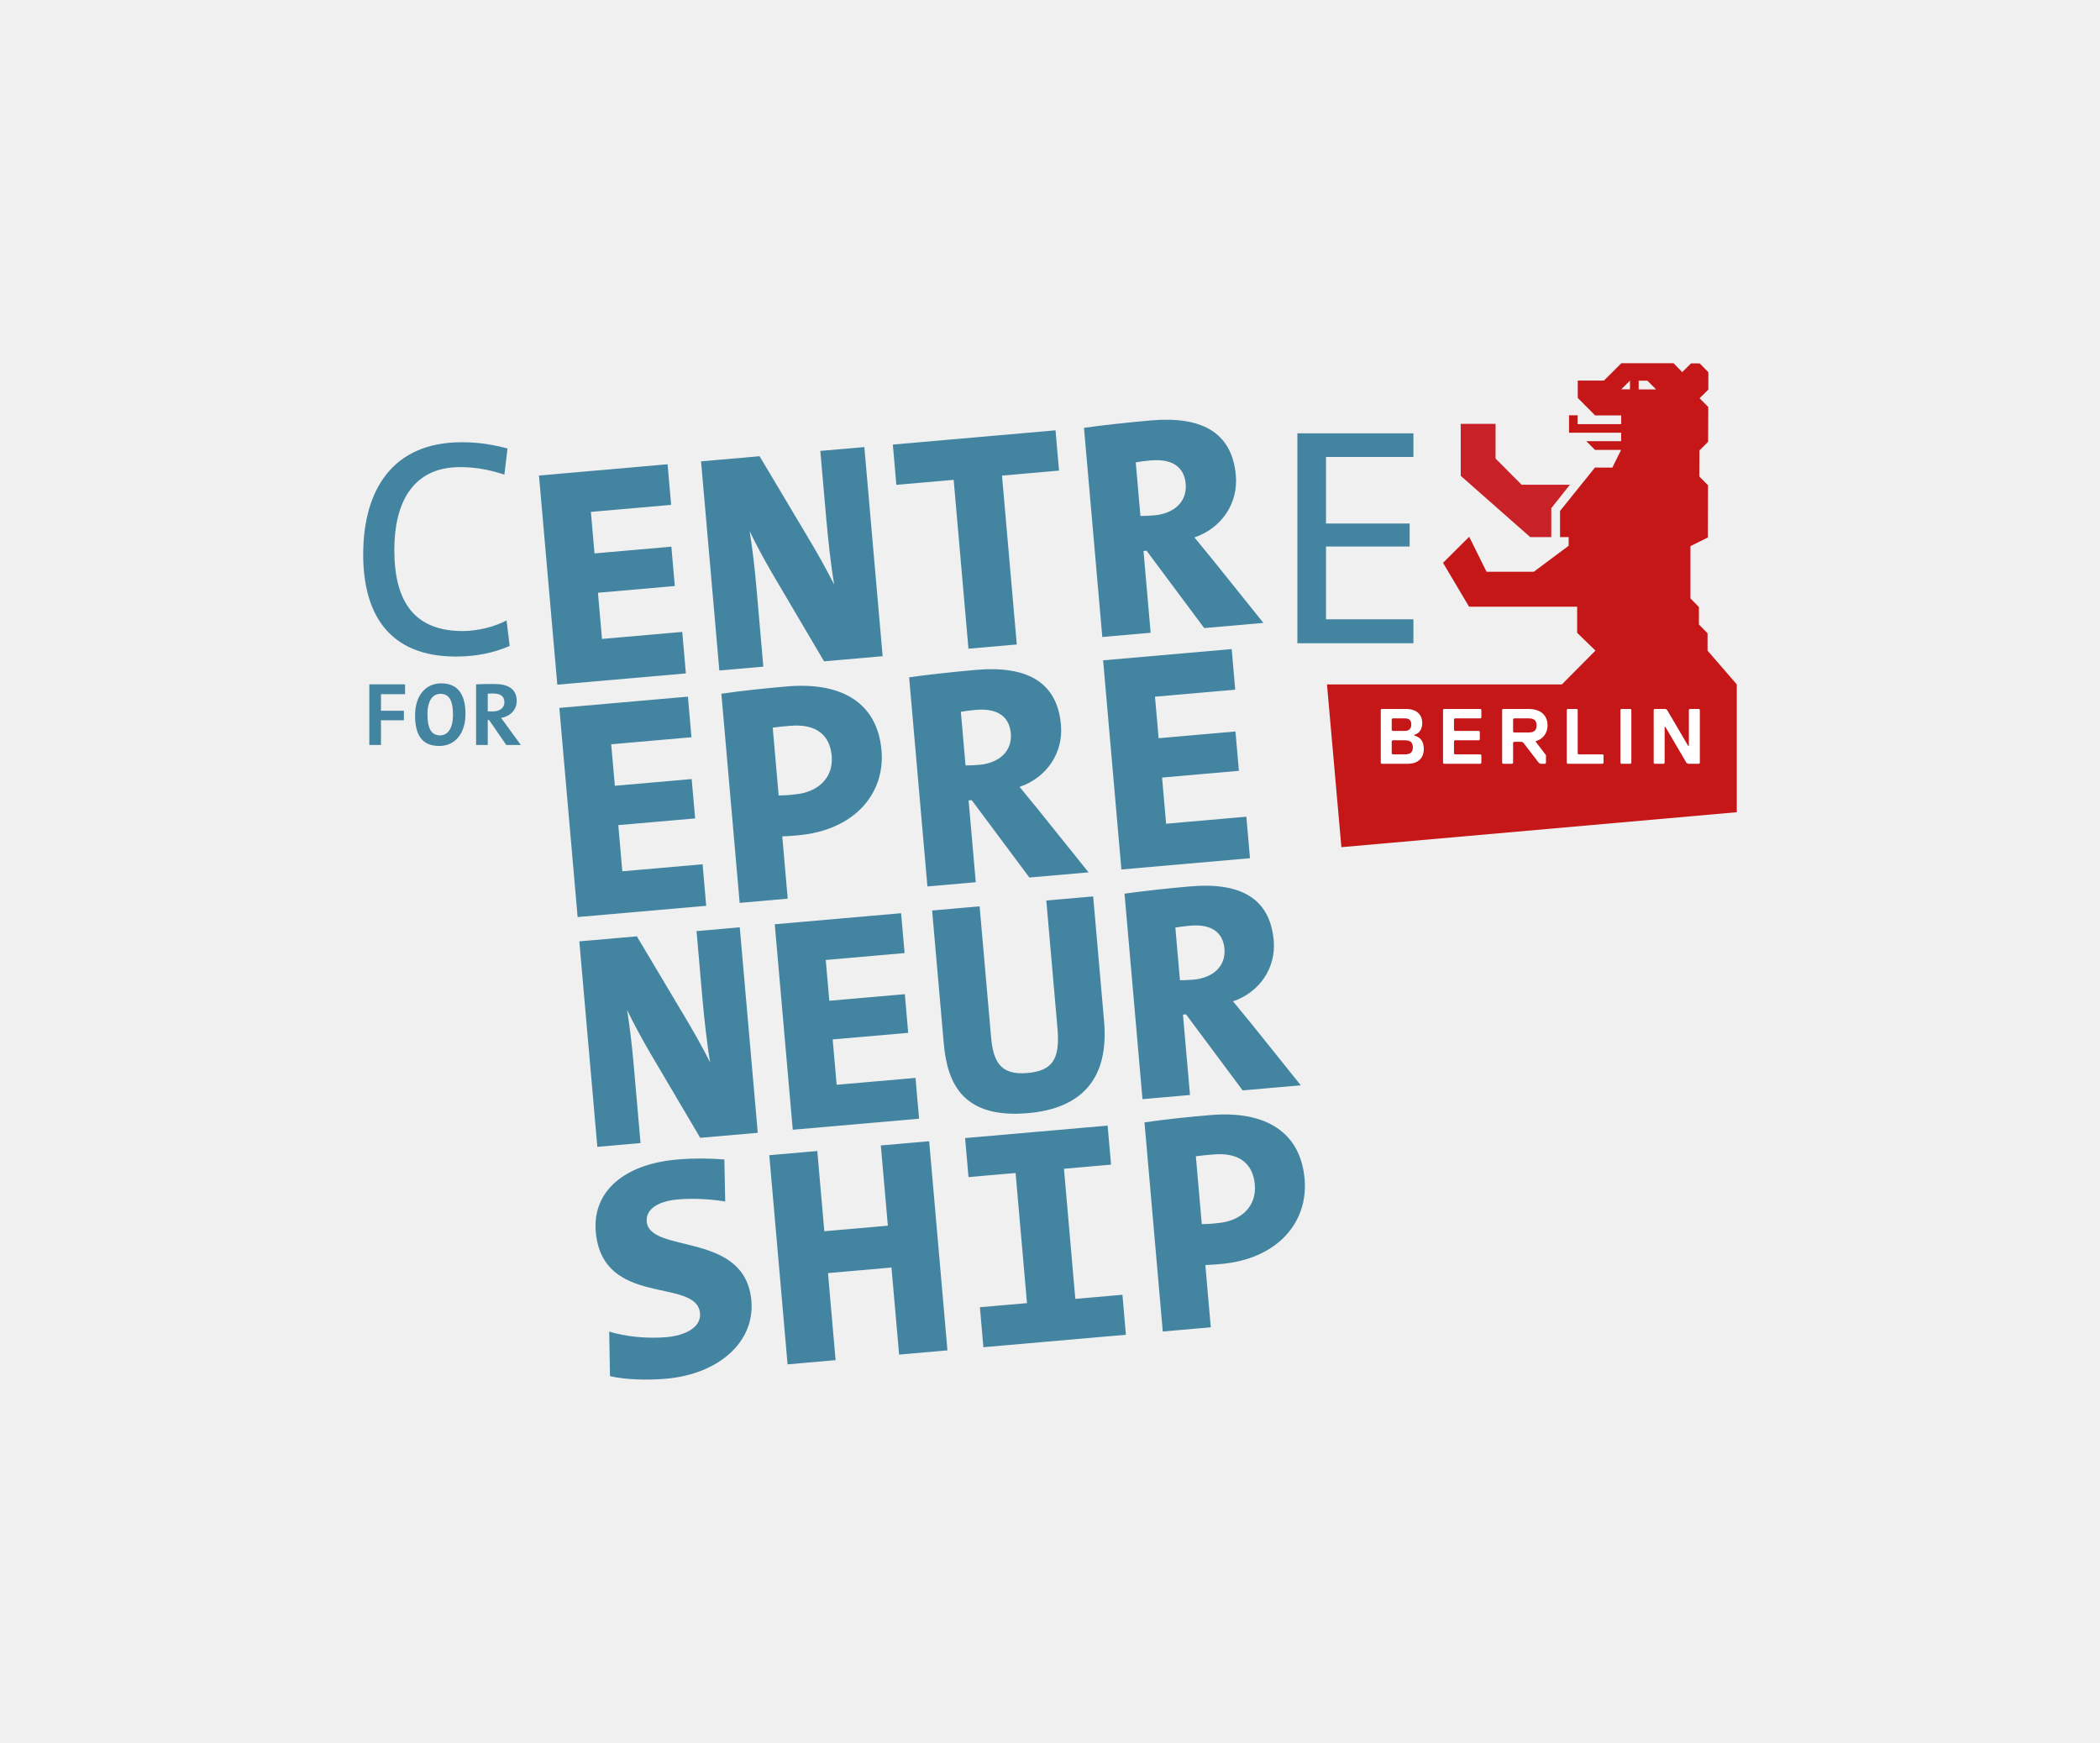
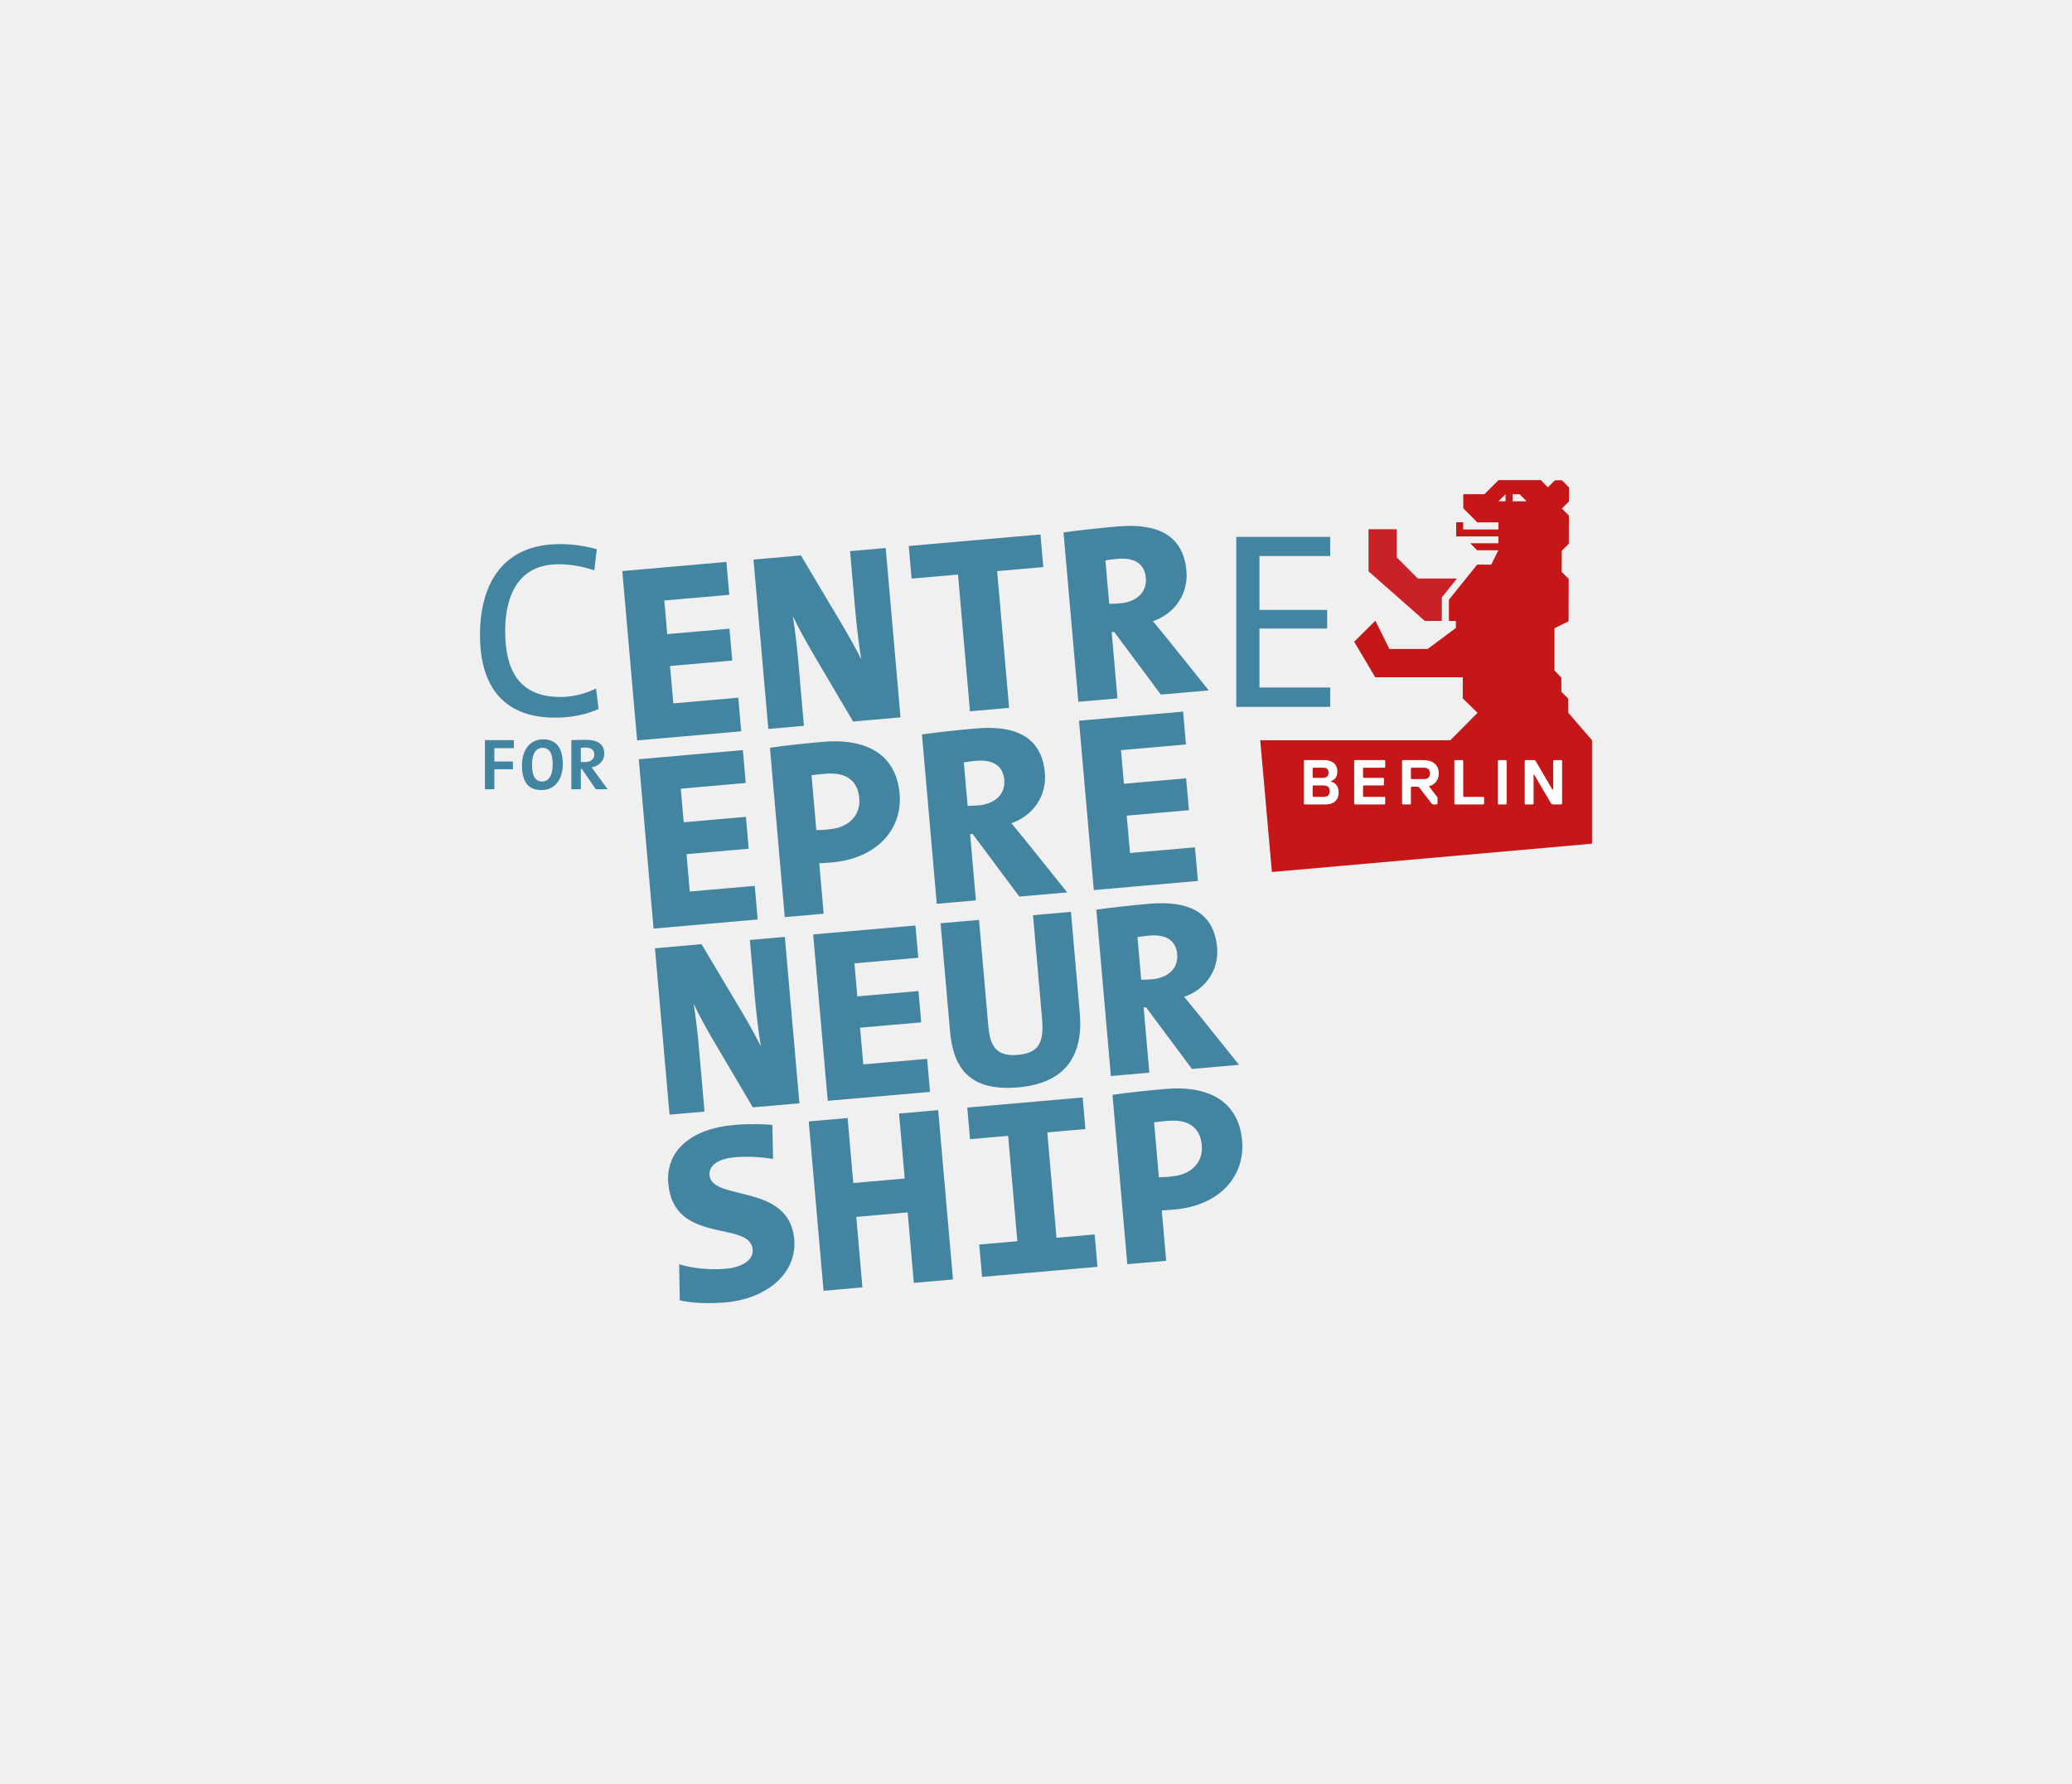
- <svg xmlns="http://www.w3.org/2000/svg" width="120.496" height="100" id="svg17178" version="1.1">
-   <defs id="defs17180" />
-   <g id="layer1" transform="translate(-531.1806,-673.791)">
-     <g id="g17388">
-       <g id="g17221" transform="matrix(0.02260194,0,0,-0.02260194,552.0206,752.9505)">
-         <path d="m 3016.16,2138.89 0,73.36 47.28,59.48 -122.61,0 -66.17,66.54 0.05,88.03 -88.46,0 0.09,-132.01 176.21,-155.4 53.61,0" style="fill:#c82128;fill-opacity:1;fill-rule:nonzero;stroke:none" id="path3016" />
-         <path d="m 3215.99,2536.03 -0.07,-22.08 -22.12,0.04 22.19,22.04 0,0 z m 22.02,-0.08 22.13,0 22.03,-22.2 -44.16,0 0.06,22.2 -0.06,0 z m 174.83,-685.31 0,44.11 -21.87,22.21 0,44.25 -21.54,22.08 0,132.59 44.23,21.96 0.34,132.55 -21.98,22.15 0.23,66.34 22.1,21.95 0.33,88.24 -22.02,22.25 22.23,21.98 0,44.23 -22,22.19 -22.09,0.09 -22.13,-22.16 -22.15,22.64 -132.39,0 -44.3,-44.14 -66.4,0 0,-44.02 44.04,-44.4 66.16,0 -0.05,-22.14 -110.49,0 0.06,22.44 -21.94,0 0,-44.23 132.36,0 -0.04,-21.48 -88.44,0 22.04,-22.11 66.27,0 -22.26,-45.02 -44.11,0.16 -88.63,-110.12 0,-66.34 21.86,0 0,-22.07 -88.56,-66.05 -119.88,0 -44.08,88.82 -66.4,-66.05 66.04,-111.39 274.43,0 0,-66.33 46.48,-45.12 -85.28,-85.93 -596.26,0 36.55,-413.14 1003.83,88.77 0,324.37 -74.29,85.87 0,0" style="fill:#c51618;fill-opacity:1;fill-rule:nonzero;stroke:none" id="path3018" />
-         <path d="m 2263.54,495.16 c 4.95,-56.609 -36.24,-92.699 -92.9,-97.68 -14.04,-2.058 -30.64,-2.648 -41.76,-2.871 l -15.04,172.282 c 12.51,1.879 30.57,3.468 43.98,4.621 69.96,6.129 101.37,-26.762 105.72,-76.352 l 0,0 z m 126.35,14.238 c -10.22,117.211 -96.85,174.614 -240.8,162 -54.29,-4.738 -113.99,-10.75 -165.65,-18.429 l 46.45,-530.91 121.87,10.64 -13.81,158.082 c 13.41,0.41 25.27,1.399 39.41,2.649 143.96,12.652 222.17,105.84 212.53,215.968 l 0,0 z m -733.68,15.102 28.94,-330.41 -119.52,-10.379 8.83,-101.539 361.81,31.637 -8.8,101.511 -119.63,-10.441 -28.84,330.332 119.51,10.48 -8.66,99.071 -361.82,-31.641 8.66,-99.082 119.52,10.461 0,0 z M 1483.23,74.211 1436.8,605.121 l -122.71,-10.73 17.83,-203.7 -161.3,-14.109 -17.81,203.719 -121.89,-10.672 46.44,-530.949 121.88,10.719 -19.29,220.954 161.2,14.128 19.37,-221.039 122.71,10.77 0,0 z M 985.469,200.281 c -15.61,177.739 -258.399,117.66 -265.684,201.02 -2.613,29.937 26.41,51.5 79.879,56.148 41.684,3.699 88.856,-0.14 119.352,-5.379 l -2.129,106.762 c -31.965,2.789 -78.074,3.539 -120.504,-0.23 C 664.211,547.082 581.391,478.801 590.469,374.988 607.465,181.5 847.074,260.289 855.078,168.238 858.262,132.02 816.422,111.762 770.063,107.73 719.707,103.34 663.711,109.469 624.551,121.879 L 626.516,8.762 C 666.156,-0.48 720.934,-1.961 768.918,2.219 902.66,13.91 994.625,95.66 985.469,200.281 l 0,0" style="fill:#4384a1;fill-opacity:1;fill-rule:nonzero;stroke:none" id="path3020" />
-         <path d="m 2186.43,1093.79 c 3.84,-44.01 -28.61,-74.11 -78.82,-78.47 -12.32,-1.11 -27.87,-1.67 -34.15,-1.47 l -11.69,133.73 c 6.95,1.34 24.6,3.69 36.95,4.74 55.66,4.89 84.04,-17.58 87.71,-58.53 l 0,0 z m 193.83,-346.688 -126.72,157.949 c -14.88,18.148 -29.67,36.281 -45.37,55.16 67.28,23.051 109.46,84.379 103.32,154.679 -9.73,110.51 -89.24,147.96 -212.13,137.17 -63.43,-5.56 -122.79,-12.27 -166.61,-18.47 l 45.63,-521.641 120.58,10.539 -17.84,204.051 7.7,0.652 143.81,-193 147.63,12.911 0,0 z m -499.41,162.679 -27.7,316.849 -118.96,-10.37 28.31,-323.819 c 6.87,-78.062 -11.55,-108.461 -76.46,-114.152 -70.3,-6.168 -86.81,31.34 -92.21,92.41 l -28.93,330.761 -120.58,-10.59 29.59,-337.698 c 9.16,-104.34 50.93,-191 214.01,-176.711 135.23,11.789 205.78,86.508 192.93,233.32 l 0,0 z m -469.64,-247.461 -9.08,103.571 -200.19,-17.469 -10.06,115.137 191.69,16.722 -8.57,98.168 -191.7,-16.75 -9.07,103.571 200.19,17.5 -8.91,101.2 -320.69,-28.05 45.7,-521.639 320.69,28.039 0,0 z M 1001.66,626.531 955.961,1148.16 846.25,1138.52 861.211,966.988 C 865.547,917.551 873.066,849.66 880.824,805.141 861.133,843.98 837.094,887 811.594,929.16 l -116.824,196.12 -146.079,-12.77 45.7,-521.619 109.703,9.589 -17.414,198.622 c -4.336,49.457 -10.387,101.109 -16.84,139.457 16.191,-33.61 35.723,-70.059 58.613,-109.309 l 127.129,-215.469 146.078,12.75 0,0" style="fill:#4384a1;fill-opacity:1;fill-rule:nonzero;stroke:none" id="path3022" />
-         <path d="m 2251.25,1323.59 -9.22,105.37 -203.72,-17.83 -10.23,117.23 195.06,17.09 -8.75,99.89 -195.05,-17.09 -9.25,105.38 203.71,17.83 -8.99,103.08 -326.4,-28.57 46.43,-530.96 326.41,28.58 0,0 z m -607.14,317.02 c 3.92,-44.81 -29.03,-75.46 -80.2,-79.95 -12.59,-1.07 -28.37,-1.68 -34.74,-1.48 l -11.93,136.12 c 7.03,1.38 25.01,3.75 37.68,4.89 56.57,4.91 85.52,-17.9 89.19,-59.58 l 0,0 z m 197.34,-352.92 -129,160.72 c -15.12,18.53 -30.16,37.04 -46.1,56.25 68.42,23.37 111.33,85.84 105.04,157.37 -9.8,112.47 -90.82,150.56 -215.9,139.66 -64.49,-5.68 -124.91,-12.56 -169.54,-18.8 l 46.43,-530.95 122.71,10.74 -18.15,207.64 7.85,0.74 146.41,-196.47 150.25,13.1 0,0 z m -652.02,295.69 c 4.91,-56.65 -36.3,-92.71 -92.95,-97.69 -14.06,-2.04 -30.65,-2.69 -41.76,-2.85 l -15.06,172.23 c 12.51,1.89 30.57,3.52 43.99,4.66 69.98,6.13 101.44,-26.81 105.78,-76.35 l 0,0 z m 126.38,14.22 c -10.3,117.23 -96.95,174.62 -240.91,162.03 -54.28,-4.74 -113.955,-10.79 -165.627,-18.48 l 46.434,-530.94 121.973,10.7 -13.82,158.11 c 13.41,0.4 25.19,1.38 39.33,2.65 143.95,12.63 222.26,105.82 212.62,215.93 l 0,0 z m -445.029,-394.8 -9.164,105.42 -203.785,-17.83 -10.219,117.19 195.039,17.05 -8.75,99.89 -195.047,-17 -9.238,105.37 203.723,17.82 -8.992,103.05 -326.422,-28.58 46.433,-530.95 326.422,28.57 0,0" style="fill:#4384a1;fill-opacity:1;fill-rule:nonzero;stroke:none" id="path3024" />
-         <path d="m 2088.08,2273.86 c 3.92,-44.8 -29.1,-75.45 -80.27,-79.86 -12.59,-1.15 -28.38,-1.73 -34.67,-1.47 l -11.92,136.07 c 6.94,1.42 25.01,3.79 37.59,4.85 56.65,4.99 85.6,-17.86 89.27,-59.59 l 0,0 z M 2285.35,1921 2156.36,2081.71 c -15.07,18.48 -30.17,37.03 -46.12,56.24 68.51,23.38 111.34,85.79 105.13,157.41 -9.89,112.48 -90.83,150.57 -215.9,139.62 -64.49,-5.63 -124.9,-12.5 -169.63,-18.8 l 46.52,-530.95 122.7,10.75 -18.15,207.64 7.85,0.65 146.33,-196.43 150.26,13.16 0,0 z m -518.85,386.62 -8.93,102.23 -412.99,-36.13 8.92,-102.22 145.51,12.66 37.52,-428.64 122.7,10.7 -37.52,428.73 144.79,12.67 0,0 z m -447.83,-471.15 -46.43,530.91 -111.76,-9.77 15.29,-174.61 c 4.43,-50.36 12.02,-119.43 19.95,-164.72 -20.11,39.49 -44.55,83.29 -70.47,126.22 l -118.93,199.63 -148.621,-13.04 46.434,-530.91 111.667,9.75 -17.659,202.18 c -4.418,50.32 -10.629,102.87 -17.168,141.95 16.433,-34.26 36.377,-71.33 59.677,-111.26 l 129.33,-219.37 148.69,13.04 0,0 z m -499.482,-43.74 -9.239,105.38 -203.703,-17.82 -10.305,117.22 195.133,17.09 -8.746,99.9 -195.14,-17.09 -9.145,105.41 203.711,17.82 -8.996,103.05 -326.492,-28.57 46.511,-530.91 326.411,28.52 0,0" style="fill:#4384a1;fill-opacity:1;fill-rule:nonzero;stroke:none" id="path3026" />
-         <path d="m 371.863,1862.46 -7.922,64.75 c -30.003,-15.82 -72.593,-26.89 -111.347,-26.89 -123.102,0 -173.621,75.04 -173.621,206.08 0,116.86 44.957,210.05 166.515,210.05 40.309,0 73.496,-6.29 112.985,-18.97 l 7.843,66.34 c -36.3,9.49 -71.863,15.82 -116.089,15.82 C 73.406,2379.64 0,2257.26 0,2094.54 c 0,-150 64.75,-258.97 235.273,-258.97 54.438,0 97.934,10.3 136.59,26.89 l 0,0" style="fill:#4384a1;fill-opacity:1;fill-rule:nonzero;stroke:none" id="path3028" />
-         <path d="m 2666.13,1869.33 0,60.79 -221.86,0 0,184.78 212.37,0 0,58.37 -212.37,0 0,169.01 221.86,0 0,60 -294.54,0 0,-532.95 294.54,0 0,0" style="fill:#4384a1;fill-opacity:1;fill-rule:nonzero;stroke:none" id="path3030" />
-         <path d="m 358.473,1719.64 c 0,-14.38 -11.856,-23.44 -29.688,-23.44 -4.574,0 -10.543,0.24 -12.586,0.4 l 0,44.55 c 3.031,0.4 9.156,0.66 13.485,0.66 18.972,0 28.789,-7.28 28.789,-22.17 l 0,0 z m 41.683,-108.55 -37.605,51.75 c -3.84,5.23 -8.176,11.2 -12.59,16.93 22.644,3.59 39.727,20.05 39.727,42.86 0,31.43 -22.801,43.3 -56.817,43.3 -17.984,0 -34.164,-0.22 -46.266,-0.9 l 0,-153.94 29.594,0 0,63.6 3.196,0 43.808,-63.6 36.953,0 0,0 z m -172.242,76.85 c 0,-36.96 -14.547,-52.49 -32.781,-52.49 -24.445,0 -31.965,21.25 -31.965,53.88 0,34.65 13.656,51.58 32.863,51.58 23.215,0 31.883,-18.71 31.883,-52.97 l 0,0 z m 31.719,2.28 c 0,52.73 -22.32,77.33 -61.559,77.33 -39.242,0 -66.379,-30.56 -66.379,-81.41 0,-47.7 16.192,-77.58 61.301,-77.58 39.746,0 66.637,30.82 66.637,81.66 l 0,0 z m -153.36,49.79 0,25.02 -90.746,0 0,-153.94 29.605,0 0,62.7 58.203,0 0,24.19 -58.203,0 0,42.03 61.14,0 0,0" style="fill:#4384a1;fill-opacity:1;fill-rule:nonzero;stroke:none" id="path3032" />
-         <path d="m 2644.83,1622.99 -31.77,0 -2,-2.01 0,-31.75 2,-2.01 31.77,0 c 13.9,0 19.87,5.98 19.87,17.86 0,11.94 -5.97,17.91 -19.87,17.91 l 0,0 z m 0,55.58 -31.77,0 -2,-1.96 0,-27.79 2,-2.01 31.77,0 c 11.93,0 15.89,7.93 15.89,15.91 0,9.93 -3.96,15.85 -15.89,15.85 l 0,0 z m 7.97,-115.18 -67.57,0 -1.96,2 0,135.05 1.96,2.01 63.56,0 c 19.87,0 39.75,-9.93 39.75,-35.76 0,-13.9 -5.99,-25.85 -19.88,-29.81 l 0,-2 c 15.89,-3.97 23.84,-15.86 23.84,-33.77 0,-27.78 -19.87,-37.72 -39.7,-37.72 l 0,0" style="fill:#ffffff;fill-opacity:1;fill-rule:nonzero;stroke:none" id="path3034" />
-         <path d="m 2836.64,1563.39 -93.33,0 -1.97,2 0,135.05 1.97,2.01 93.33,0 2.01,-2.01 0,-19.87 -2.01,-2 -65.51,0 -2,-1.96 0,-27.79 2,-2.01 61.56,0 1.99,-2 0,-19.87 -1.99,-1.95 -61.56,0 -2,-2.01 0,-31.75 2,-2.01 65.51,0 2.01,-1.95 0,-19.88 -2.01,-2 0,0" style="fill:#ffffff;fill-opacity:1;fill-rule:nonzero;stroke:none" id="path3036" />
-         <path d="m 2958.95,1678.57 -37.72,0 -2.03,-1.96 0,-31.8 2.03,-1.96 37.72,0 c 11.88,0 19.86,3.96 19.86,17.86 0,13.9 -7.98,17.86 -19.86,17.86 l 0,0 z m 17.86,-57.59 0,-1.96 25.83,-33.75 0,-19.88 -2.01,-2 -11.9,0 -3.96,2 -39.72,51.63 -3.98,2 -19.84,0 -2.03,-2 0,-51.63 -1.98,-2 -23.83,0 -1.97,2 0,135.05 1.97,2.01 65.56,0 c 27.79,0 47.66,-13.94 47.66,-41.74 0,-21.82 -13.89,-35.77 -29.8,-39.73 l 0,0" style="fill:#ffffff;fill-opacity:1;fill-rule:nonzero;stroke:none" id="path3038" />
-         <path d="m 3146.8,1563.39 -89.38,0 -1.97,2 0,135.05 1.97,2.01 23.83,0 1.99,-2.01 0,-111.21 2,-2.01 61.56,0 1.99,-1.95 0,-19.88 -1.99,-2 0,0" style="fill:#ffffff;fill-opacity:1;fill-rule:nonzero;stroke:none" id="path3040" />
-         <path d="m 3217.42,1563.39 -23.84,0 -1.94,2 0,135.05 1.94,2.01 23.84,0 2.01,-2.01 0,-135.05 -2.01,-2 0,0" style="fill:#ffffff;fill-opacity:1;fill-rule:nonzero;stroke:none" id="path3042" />
-         <path d="m 3278.08,1702.45 27.84,0 3.98,-2.01 53.6,-91.35 1.97,0 0,91.35 2.01,2.01 23.83,0 1.99,-2.01 0,-135.05 -1.99,-2 -27.81,0 -3.97,2 -53.61,91.36 -2.01,0 0,-91.36 -2,-2 -23.83,0 -1.95,2 0,135.05 1.95,2.01 0,0" style="fill:#ffffff;fill-opacity:1;fill-rule:nonzero;stroke:none" id="path3044" />
-       </g>
-       <rect transform="translate(531.1806,673.791)" y="0" x="0" height="100" width="120.496" id="rect17383" style="color:#000000;fill:none;fill-opacity:1;fill-rule:nonzero;stroke:none;stroke-width:7;marker:none;visibility:visible;display:inline;overflow:visible;enable-background:accumulate" />
+ <svg xmlns="http://www.w3.org/2000/svg" width="151.087" height="130" id="svg13811" version="1.1">
+   <defs id="defs13813" />
+   <g id="layer1" transform="translate(24.11489,-250.2193)">
+     <g id="g17221-9" transform="matrix(0.0232532,0,0,-0.0232532,10.88511,345.2193)">
+       <path d="m 3016.16,2138.89 0,73.36 47.28,59.48 -122.61,0 -66.17,66.54 0.05,88.03 -88.46,0 0.09,-132.01 176.21,-155.4 53.61,0" style="fill:#c82128;fill-opacity:1;fill-rule:nonzero;stroke:none" id="path3016-2" />
+       <path d="m 3215.99,2536.03 -0.07,-22.08 -22.12,0.04 22.19,22.04 0,0 z m 22.02,-0.08 22.13,0 22.03,-22.2 -44.16,0 0.06,22.2 -0.06,0 z m 174.83,-685.31 0,44.11 -21.87,22.21 0,44.25 -21.54,22.08 0,132.59 44.23,21.96 0.34,132.55 -21.98,22.15 0.23,66.34 22.1,21.95 0.33,88.24 -22.02,22.25 22.23,21.98 0,44.23 -22,22.19 -22.09,0.09 -22.13,-22.16 -22.15,22.64 -132.39,0 -44.3,-44.14 -66.4,0 0,-44.02 44.04,-44.4 66.16,0 -0.05,-22.14 -110.49,0 0.06,22.44 -21.94,0 0,-44.23 132.36,0 -0.04,-21.48 -88.44,0 22.04,-22.11 66.27,0 -22.26,-45.02 -44.11,0.16 -88.63,-110.12 0,-66.34 21.86,0 0,-22.07 -88.56,-66.05 -119.88,0 -44.08,88.82 -66.4,-66.05 66.04,-111.39 274.43,0 0,-66.33 46.48,-45.12 -85.28,-85.93 -596.26,0 36.55,-413.14 1003.83,88.77 0,324.37 -74.29,85.87 0,0" style="fill:#c51618;fill-opacity:1;fill-rule:nonzero;stroke:none" id="path3018-5" />
+       <path d="m 2263.54,495.16 c 4.95,-56.609 -36.24,-92.699 -92.9,-97.68 -14.04,-2.058 -30.64,-2.648 -41.76,-2.871 l -15.04,172.282 c 12.51,1.879 30.57,3.468 43.98,4.621 69.96,6.129 101.37,-26.762 105.72,-76.352 l 0,0 z m 126.35,14.238 c -10.22,117.211 -96.85,174.614 -240.8,162 -54.29,-4.738 -113.99,-10.75 -165.65,-18.429 l 46.45,-530.91 121.87,10.64 -13.81,158.082 c 13.41,0.41 25.27,1.399 39.41,2.649 143.96,12.652 222.17,105.84 212.53,215.968 l 0,0 z m -733.68,15.102 28.94,-330.41 -119.52,-10.379 8.83,-101.539 361.81,31.637 -8.8,101.511 -119.63,-10.441 -28.84,330.332 119.51,10.48 -8.66,99.071 -361.82,-31.641 8.66,-99.082 119.52,10.461 0,0 z M 1483.23,74.211 1436.8,605.121 l -122.71,-10.73 17.83,-203.7 -161.3,-14.109 -17.81,203.719 -121.89,-10.672 46.44,-530.949 121.88,10.719 -19.29,220.954 161.2,14.128 19.37,-221.039 122.71,10.77 0,0 z M 985.469,200.281 c -15.61,177.739 -258.399,117.66 -265.684,201.02 -2.613,29.937 26.41,51.5 79.879,56.148 41.684,3.699 88.856,-0.14 119.352,-5.379 l -2.129,106.762 c -31.965,2.789 -78.074,3.539 -120.504,-0.23 C 664.211,547.082 581.391,478.801 590.469,374.988 607.465,181.5 847.074,260.289 855.078,168.238 858.262,132.02 816.422,111.762 770.063,107.73 719.707,103.34 663.711,109.469 624.551,121.879 L 626.516,8.762 C 666.156,-0.48 720.934,-1.961 768.918,2.219 902.66,13.91 994.625,95.66 985.469,200.281 l 0,0" style="fill:#4384a1;fill-opacity:1;fill-rule:nonzero;stroke:none" id="path3020-5" />
+       <path d="m 2186.43,1093.79 c 3.84,-44.01 -28.61,-74.11 -78.82,-78.47 -12.32,-1.11 -27.87,-1.67 -34.15,-1.47 l -11.69,133.73 c 6.95,1.34 24.6,3.69 36.95,4.74 55.66,4.89 84.04,-17.58 87.71,-58.53 l 0,0 z m 193.83,-346.688 -126.72,157.949 c -14.88,18.148 -29.67,36.281 -45.37,55.16 67.28,23.051 109.46,84.379 103.32,154.679 -9.73,110.51 -89.24,147.96 -212.13,137.17 -63.43,-5.56 -122.79,-12.27 -166.61,-18.47 l 45.63,-521.641 120.58,10.539 -17.84,204.051 7.7,0.652 143.81,-193 147.63,12.911 0,0 z m -499.41,162.679 -27.7,316.849 -118.96,-10.37 28.31,-323.819 c 6.87,-78.062 -11.55,-108.461 -76.46,-114.152 -70.3,-6.168 -86.81,31.34 -92.21,92.41 l -28.93,330.761 -120.58,-10.59 29.59,-337.698 c 9.16,-104.34 50.93,-191 214.01,-176.711 135.23,11.789 205.78,86.508 192.93,233.32 l 0,0 z m -469.64,-247.461 -9.08,103.571 -200.19,-17.469 -10.06,115.137 191.69,16.722 -8.57,98.168 -191.7,-16.75 -9.07,103.571 200.19,17.5 -8.91,101.2 -320.69,-28.05 45.7,-521.639 320.69,28.039 0,0 z M 1001.66,626.531 955.961,1148.16 846.25,1138.52 861.211,966.988 C 865.547,917.551 873.066,849.66 880.824,805.141 861.133,843.98 837.094,887 811.594,929.16 l -116.824,196.12 -146.079,-12.77 45.7,-521.619 109.703,9.589 -17.414,198.622 c -4.336,49.457 -10.387,101.109 -16.84,139.457 16.191,-33.61 35.723,-70.059 58.613,-109.309 l 127.129,-215.469 146.078,12.75 0,0" style="fill:#4384a1;fill-opacity:1;fill-rule:nonzero;stroke:none" id="path3022-4" />
+       <path d="m 2251.25,1323.59 -9.22,105.37 -203.72,-17.83 -10.23,117.23 195.06,17.09 -8.75,99.89 -195.05,-17.09 -9.25,105.38 203.71,17.83 -8.99,103.08 -326.4,-28.57 46.43,-530.96 326.41,28.58 0,0 z m -607.14,317.02 c 3.92,-44.81 -29.03,-75.46 -80.2,-79.95 -12.59,-1.07 -28.37,-1.68 -34.74,-1.48 l -11.93,136.12 c 7.03,1.38 25.01,3.75 37.68,4.89 56.57,4.91 85.52,-17.9 89.19,-59.58 l 0,0 z m 197.34,-352.92 -129,160.72 c -15.12,18.53 -30.16,37.04 -46.1,56.25 68.42,23.37 111.33,85.84 105.04,157.37 -9.8,112.47 -90.82,150.56 -215.9,139.66 -64.49,-5.68 -124.91,-12.56 -169.54,-18.8 l 46.43,-530.95 122.71,10.74 -18.15,207.64 7.85,0.74 146.41,-196.47 150.25,13.1 0,0 z m -652.02,295.69 c 4.91,-56.65 -36.3,-92.71 -92.95,-97.69 -14.06,-2.04 -30.65,-2.69 -41.76,-2.85 l -15.06,172.23 c 12.51,1.89 30.57,3.52 43.99,4.66 69.98,6.13 101.44,-26.81 105.78,-76.35 l 0,0 z m 126.38,14.22 c -10.3,117.23 -96.95,174.62 -240.91,162.03 -54.28,-4.74 -113.955,-10.79 -165.627,-18.48 l 46.434,-530.94 121.973,10.7 -13.82,158.11 c 13.41,0.4 25.19,1.38 39.33,2.65 143.95,12.63 222.26,105.82 212.62,215.93 l 0,0 z m -445.029,-394.8 -9.164,105.42 -203.785,-17.83 -10.219,117.19 195.039,17.05 -8.75,99.89 -195.047,-17 -9.238,105.37 203.723,17.82 -8.992,103.05 -326.422,-28.58 46.433,-530.95 326.422,28.57 0,0" style="fill:#4384a1;fill-opacity:1;fill-rule:nonzero;stroke:none" id="path3024-3" />
+       <path d="m 2088.08,2273.86 c 3.92,-44.8 -29.1,-75.45 -80.27,-79.86 -12.59,-1.15 -28.38,-1.73 -34.67,-1.47 l -11.92,136.07 c 6.94,1.42 25.01,3.79 37.59,4.85 56.65,4.99 85.6,-17.86 89.27,-59.59 l 0,0 z M 2285.35,1921 2156.36,2081.71 c -15.07,18.48 -30.17,37.03 -46.12,56.24 68.51,23.38 111.34,85.79 105.13,157.41 -9.89,112.48 -90.83,150.57 -215.9,139.62 -64.49,-5.63 -124.9,-12.5 -169.63,-18.8 l 46.52,-530.95 122.7,10.75 -18.15,207.64 7.85,0.65 146.33,-196.43 150.26,13.16 0,0 z m -518.85,386.62 -8.93,102.23 -412.99,-36.13 8.92,-102.22 145.51,12.66 37.52,-428.64 122.7,10.7 -37.52,428.73 144.79,12.67 0,0 z m -447.83,-471.15 -46.43,530.91 -111.76,-9.77 15.29,-174.61 c 4.43,-50.36 12.02,-119.43 19.95,-164.72 -20.11,39.49 -44.55,83.29 -70.47,126.22 l -118.93,199.63 -148.621,-13.04 46.434,-530.91 111.667,9.75 -17.659,202.18 c -4.418,50.32 -10.629,102.87 -17.168,141.95 16.433,-34.26 36.377,-71.33 59.677,-111.26 l 129.33,-219.37 148.69,13.04 0,0 z m -499.482,-43.74 -9.239,105.38 -203.703,-17.82 -10.305,117.22 195.133,17.09 -8.746,99.9 -195.14,-17.09 -9.145,105.41 203.711,17.82 -8.996,103.05 -326.492,-28.57 46.511,-530.91 326.411,28.52 0,0" style="fill:#4384a1;fill-opacity:1;fill-rule:nonzero;stroke:none" id="path3026-2" />
+       <path d="m 371.863,1862.46 -7.922,64.75 c -30.003,-15.82 -72.593,-26.89 -111.347,-26.89 -123.102,0 -173.621,75.04 -173.621,206.08 0,116.86 44.957,210.05 166.515,210.05 40.309,0 73.496,-6.29 112.985,-18.97 l 7.843,66.34 c -36.3,9.49 -71.863,15.82 -116.089,15.82 C 73.406,2379.64 0,2257.26 0,2094.54 c 0,-150 64.75,-258.97 235.273,-258.97 54.438,0 97.934,10.3 136.59,26.89 l 0,0" style="fill:#4384a1;fill-opacity:1;fill-rule:nonzero;stroke:none" id="path3028-3" />
+       <path d="m 2666.13,1869.33 0,60.79 -221.86,0 0,184.78 212.37,0 0,58.37 -212.37,0 0,169.01 221.86,0 0,60 -294.54,0 0,-532.95 294.54,0 0,0" style="fill:#4384a1;fill-opacity:1;fill-rule:nonzero;stroke:none" id="path3030-6" />
+       <path d="m 358.473,1719.64 c 0,-14.38 -11.856,-23.44 -29.688,-23.44 -4.574,0 -10.543,0.24 -12.586,0.4 l 0,44.55 c 3.031,0.4 9.156,0.66 13.485,0.66 18.972,0 28.789,-7.28 28.789,-22.17 l 0,0 z m 41.683,-108.55 -37.605,51.75 c -3.84,5.23 -8.176,11.2 -12.59,16.93 22.644,3.59 39.727,20.05 39.727,42.86 0,31.43 -22.801,43.3 -56.817,43.3 -17.984,0 -34.164,-0.22 -46.266,-0.9 l 0,-153.94 29.594,0 0,63.6 3.196,0 43.808,-63.6 36.953,0 0,0 z m -172.242,76.85 c 0,-36.96 -14.547,-52.49 -32.781,-52.49 -24.445,0 -31.965,21.25 -31.965,53.88 0,34.65 13.656,51.58 32.863,51.58 23.215,0 31.883,-18.71 31.883,-52.97 l 0,0 z m 31.719,2.28 c 0,52.73 -22.32,77.33 -61.559,77.33 -39.242,0 -66.379,-30.56 -66.379,-81.41 0,-47.7 16.192,-77.58 61.301,-77.58 39.746,0 66.637,30.82 66.637,81.66 l 0,0 z m -153.36,49.79 0,25.02 -90.746,0 0,-153.94 29.605,0 0,62.7 58.203,0 0,24.19 -58.203,0 0,42.03 61.14,0 0,0" style="fill:#4384a1;fill-opacity:1;fill-rule:nonzero;stroke:none" id="path3032-8" />
+       <path d="m 2644.83,1622.99 -31.77,0 -2,-2.01 0,-31.75 2,-2.01 31.77,0 c 13.9,0 19.87,5.98 19.87,17.86 0,11.94 -5.97,17.91 -19.87,17.91 l 0,0 z m 0,55.58 -31.77,0 -2,-1.96 0,-27.79 2,-2.01 31.77,0 c 11.93,0 15.89,7.93 15.89,15.91 0,9.93 -3.96,15.85 -15.89,15.85 l 0,0 z m 7.97,-115.18 -67.57,0 -1.96,2 0,135.05 1.96,2.01 63.56,0 c 19.87,0 39.75,-9.93 39.75,-35.76 0,-13.9 -5.99,-25.85 -19.88,-29.81 l 0,-2 c 15.89,-3.97 23.84,-15.86 23.84,-33.77 0,-27.78 -19.87,-37.72 -39.7,-37.72 l 0,0" style="fill:#ffffff;fill-opacity:1;fill-rule:nonzero;stroke:none" id="path3034-8" />
+       <path d="m 2836.64,1563.39 -93.33,0 -1.97,2 0,135.05 1.97,2.01 93.33,0 2.01,-2.01 0,-19.87 -2.01,-2 -65.51,0 -2,-1.96 0,-27.79 2,-2.01 61.56,0 1.99,-2 0,-19.87 -1.99,-1.95 -61.56,0 -2,-2.01 0,-31.75 2,-2.01 65.51,0 2.01,-1.95 0,-19.88 -2.01,-2 0,0" style="fill:#ffffff;fill-opacity:1;fill-rule:nonzero;stroke:none" id="path3036-1" />
+       <path d="m 2958.95,1678.57 -37.72,0 -2.03,-1.96 0,-31.8 2.03,-1.96 37.72,0 c 11.88,0 19.86,3.96 19.86,17.86 0,13.9 -7.98,17.86 -19.86,17.86 l 0,0 z m 17.86,-57.59 0,-1.96 25.83,-33.75 0,-19.88 -2.01,-2 -11.9,0 -3.96,2 -39.72,51.63 -3.98,2 -19.84,0 -2.03,-2 0,-51.63 -1.98,-2 -23.83,0 -1.97,2 0,135.05 1.97,2.01 65.56,0 c 27.79,0 47.66,-13.94 47.66,-41.74 0,-21.82 -13.89,-35.77 -29.8,-39.73 l 0,0" style="fill:#ffffff;fill-opacity:1;fill-rule:nonzero;stroke:none" id="path3038-3" />
+       <path d="m 3146.8,1563.39 -89.38,0 -1.97,2 0,135.05 1.97,2.01 23.83,0 1.99,-2.01 0,-111.21 2,-2.01 61.56,0 1.99,-1.95 0,-19.88 -1.99,-2 0,0" style="fill:#ffffff;fill-opacity:1;fill-rule:nonzero;stroke:none" id="path3040-0" />
+       <path d="m 3217.42,1563.39 -23.84,0 -1.94,2 0,135.05 1.94,2.01 23.84,0 2.01,-2.01 0,-135.05 -2.01,-2 0,0" style="fill:#ffffff;fill-opacity:1;fill-rule:nonzero;stroke:none" id="path3042-4" />
+       <path d="m 3278.08,1702.45 27.84,0 3.98,-2.01 53.6,-91.35 1.97,0 0,91.35 2.01,2.01 23.83,0 1.99,-2.01 0,-135.05 -1.99,-2 -27.81,0 -3.97,2 -53.61,91.36 -2.01,0 0,-91.36 -2,-2 -23.83,0 -1.95,2 0,135.05 1.95,2.01 0,0" style="fill:#ffffff;fill-opacity:1;fill-rule:nonzero;stroke:none" id="path3044-1" />
    </g>
  </g>
</svg>
